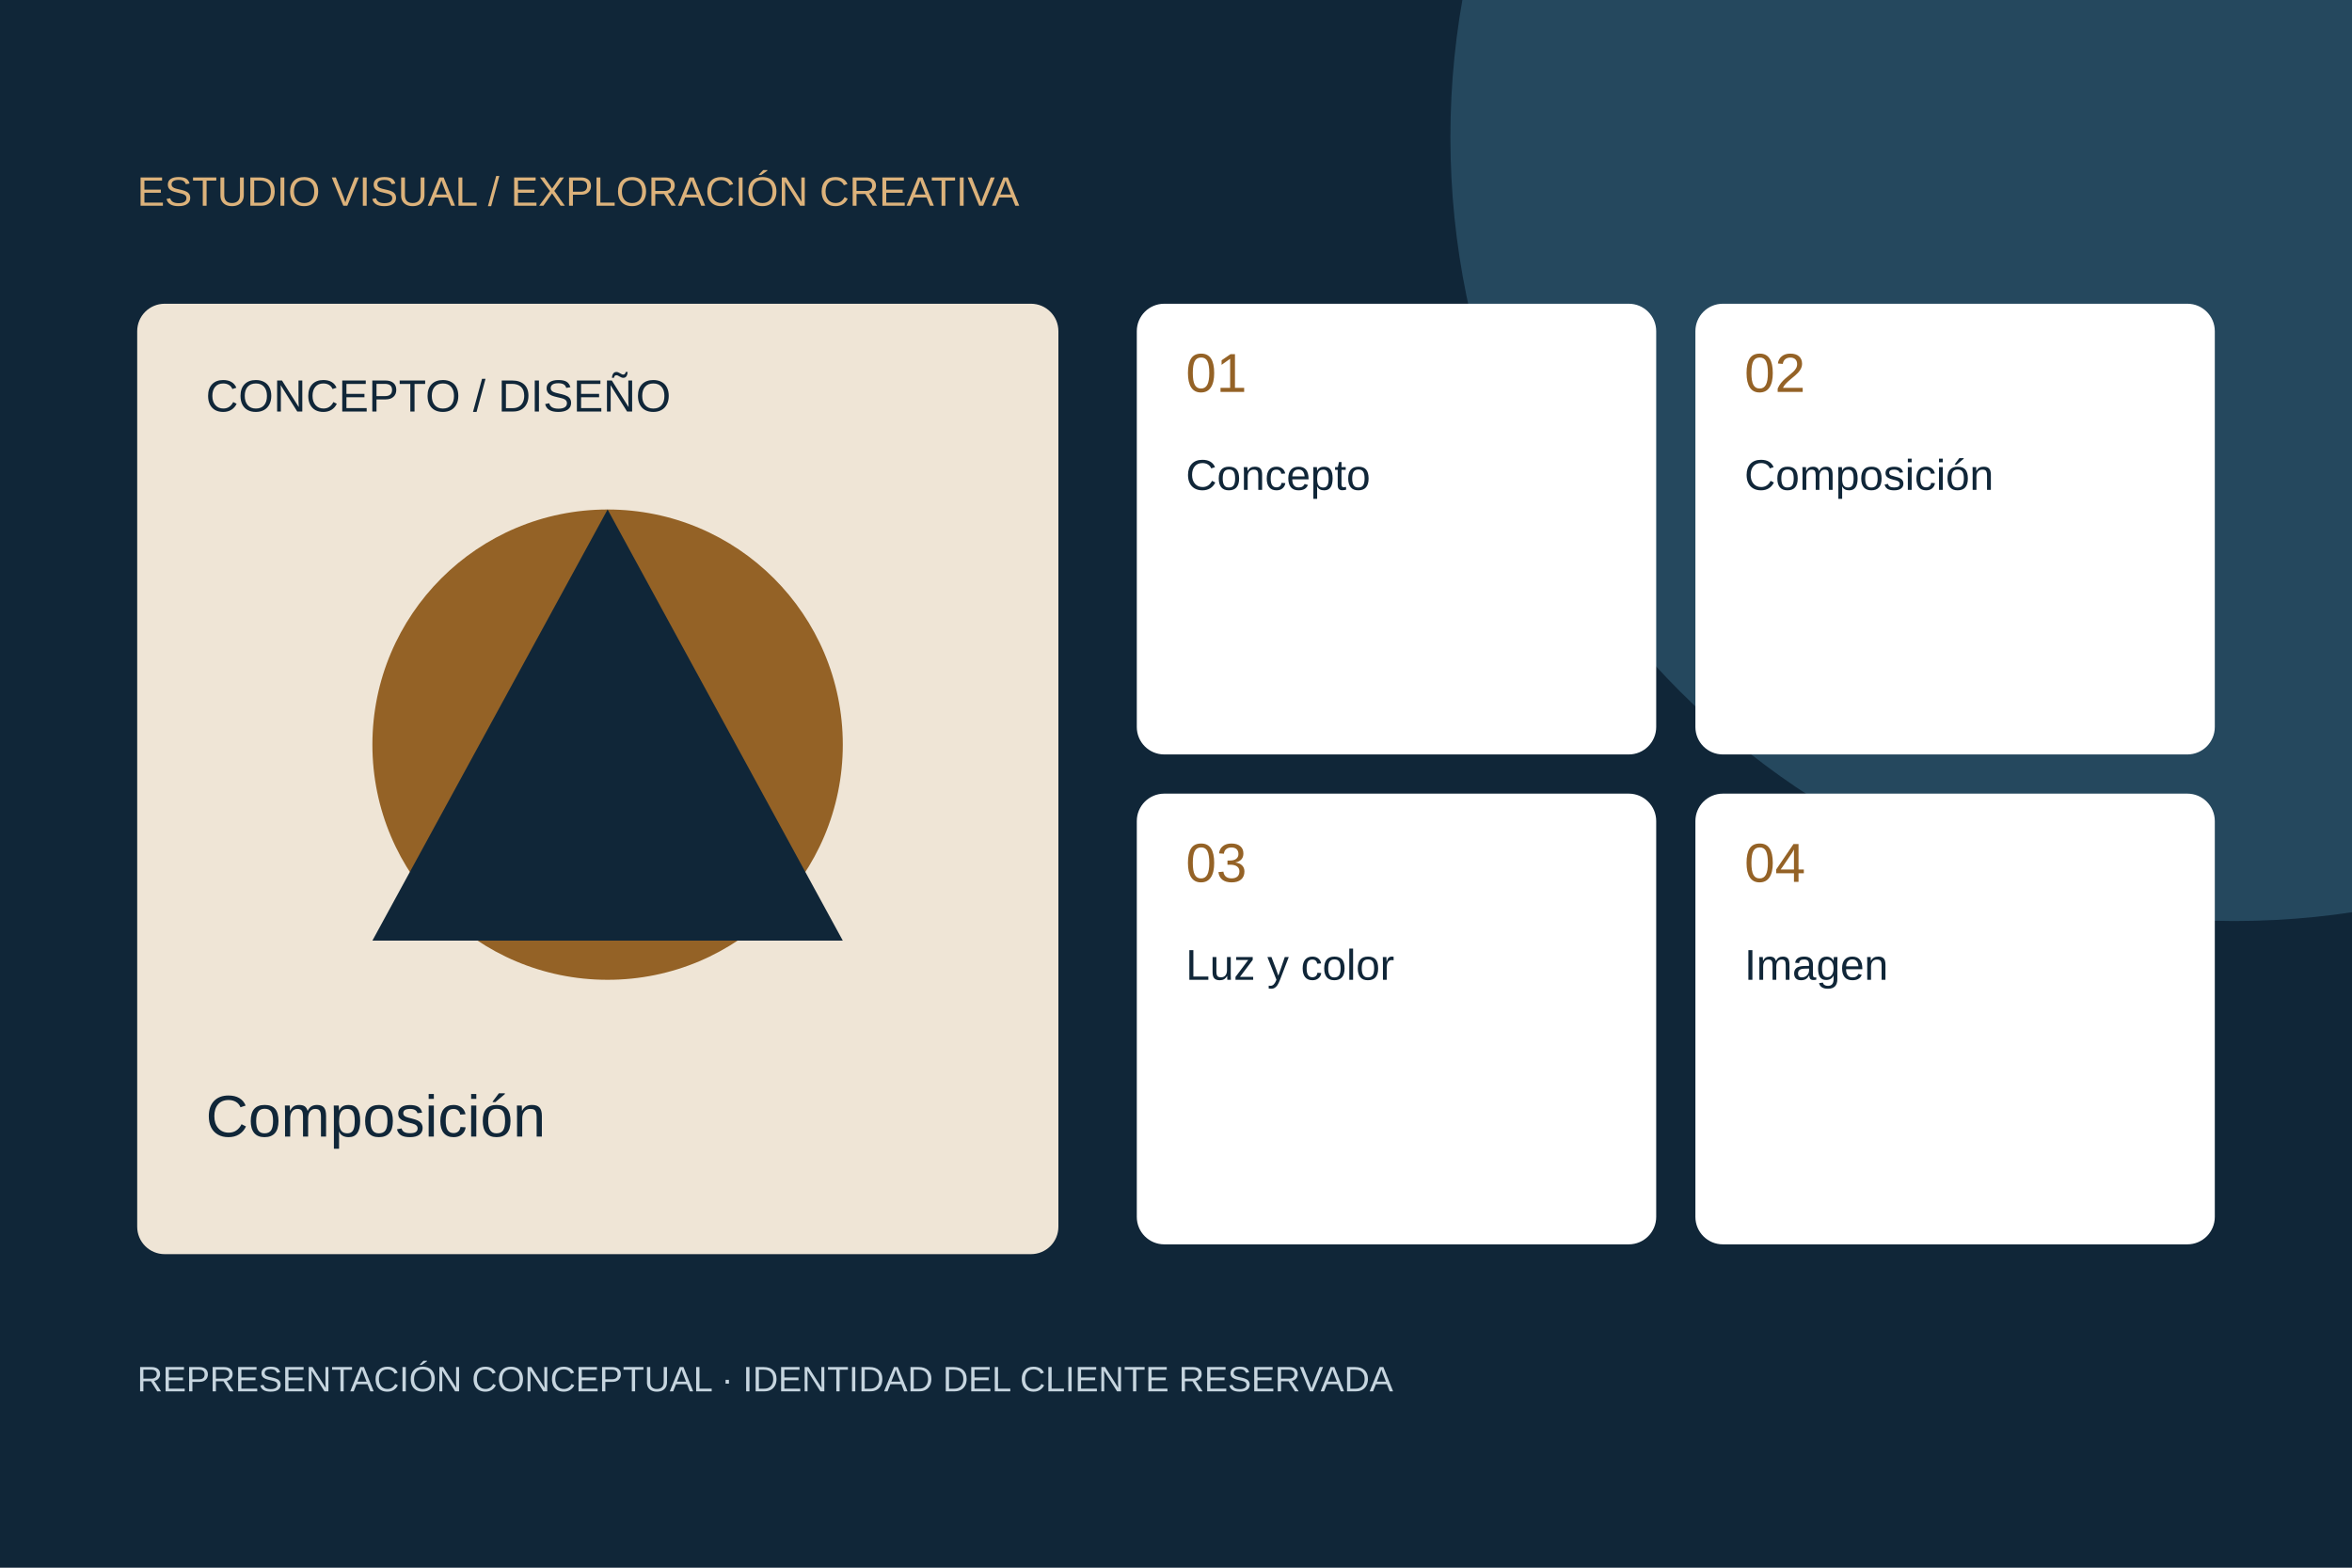
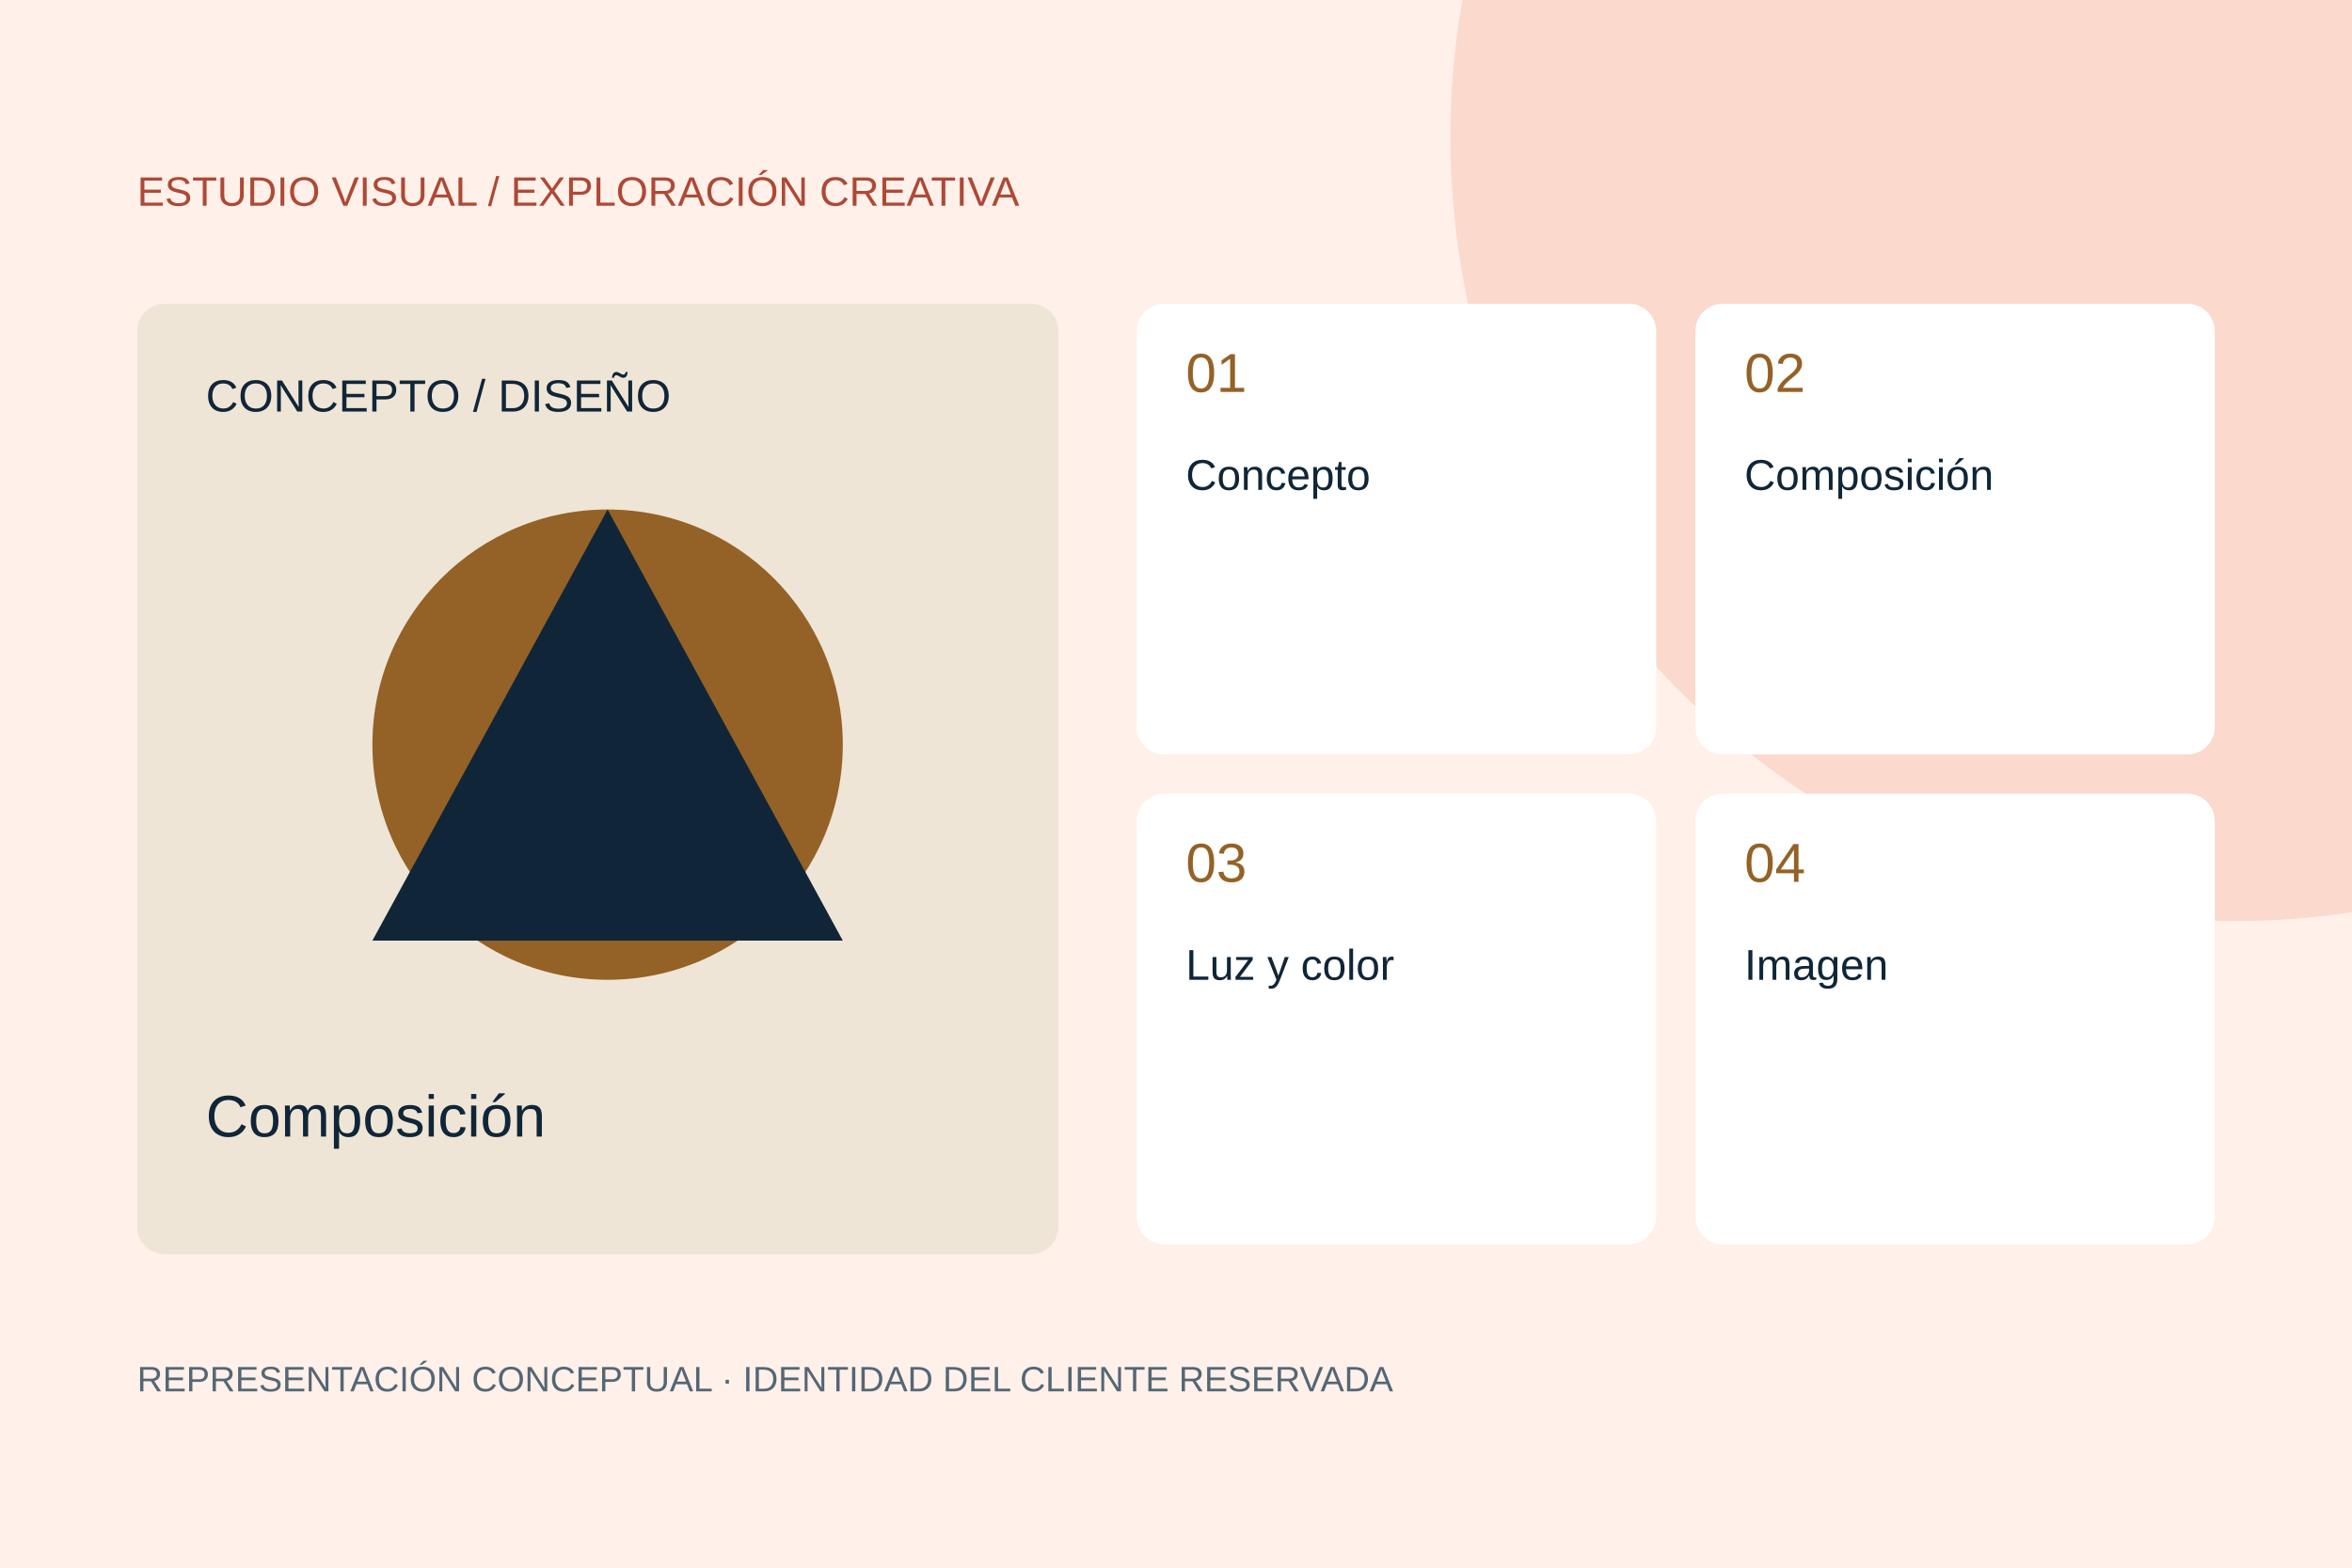
<svg xmlns="http://www.w3.org/2000/svg" width="1200" height="800" viewBox="0 0 1200 800">
-   <rect width="1200" height="800" fill="#102638" />
-   <circle cx="1140" cy="70" r="400" fill="#25485e" />
+   <rect width="1200" height="800" fill="#fff0e9" />
+   <circle cx="1140" cy="70" r="400" fill="#fbd9cd" />
  <style>text{font-family:Arial,sans-serif} .label{fill:#536775;font-size:19px}.title{fill:#102638;font-size:25px;font-weight:bold}</style>
-   <text x="70" y="105" fill="#dcb27b" font-size="21">ESTUDIO VISUAL / EXPLORACIÓN CREATIVA</text>
+   <text x="70" y="105" fill="#ad4936" font-size="21">ESTUDIO VISUAL / EXPLORACIÓN CREATIVA</text>
  <rect x="70" y="155" width="470" height="485" rx="14" fill="#efe5d6" />
  <text x="105" y="210" fill="#102638" font-size="23">CONCEPTO / DISEÑO</text>
  <circle cx="310" cy="380" r="120" fill="#946226" />
  <path d="M190 480 L310 260 L430 480 Z" fill="#102638" />
  <text x="105" y="580" fill="#102638" font-size="30">Composición</text>
  <rect x="580" y="155" width="265" height="230" rx="14" fill="#fff" />
  <text x="605" y="200" fill="#946226" font-size="28">01</text>
  <text x="605" y="250" fill="#102638" font-size="22">Concepto</text>
  <rect x="865" y="155" width="265" height="230" rx="14" fill="#fff" />
  <text x="890" y="200" fill="#946226" font-size="28">02</text>
  <text x="890" y="250" fill="#102638" font-size="22">Composición</text>
  <rect x="580" y="405" width="265" height="230" rx="14" fill="#fff" />
  <text x="605" y="450" fill="#946226" font-size="28">03</text>
  <text x="605" y="500" fill="#102638" font-size="22">Luz y color</text>
  <rect x="865" y="405" width="265" height="230" rx="14" fill="#fff" />
  <text x="890" y="450" fill="#946226" font-size="28">04</text>
  <text x="890" y="500" fill="#102638" font-size="22">Imagen</text>
-   <text x="70" y="710" fill="#c6d5df" font-size="18">REPRESENTACIÓN CONCEPTUAL · IDENTIDAD DEL CLIENTE RESERVADA</text>
+   <text x="70" y="710" fill="#536775" font-size="18">REPRESENTACIÓN CONCEPTUAL · IDENTIDAD DEL CLIENTE RESERVADA</text>
</svg>
